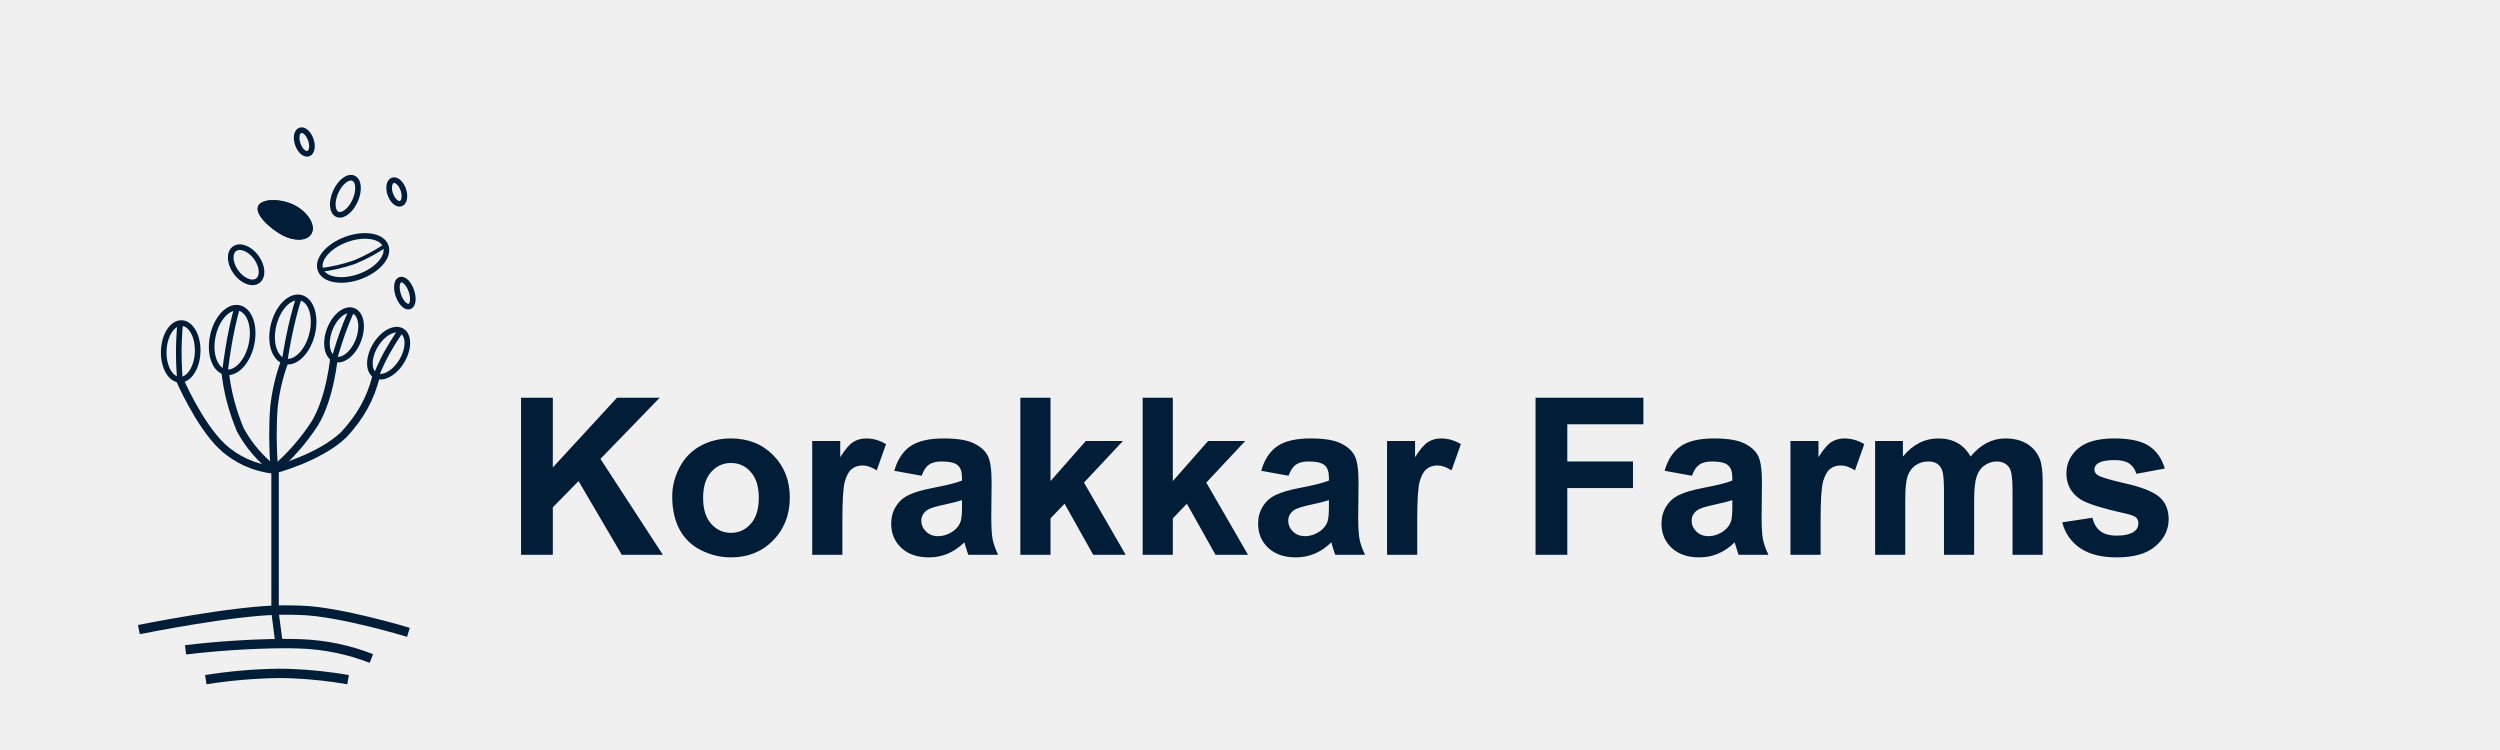
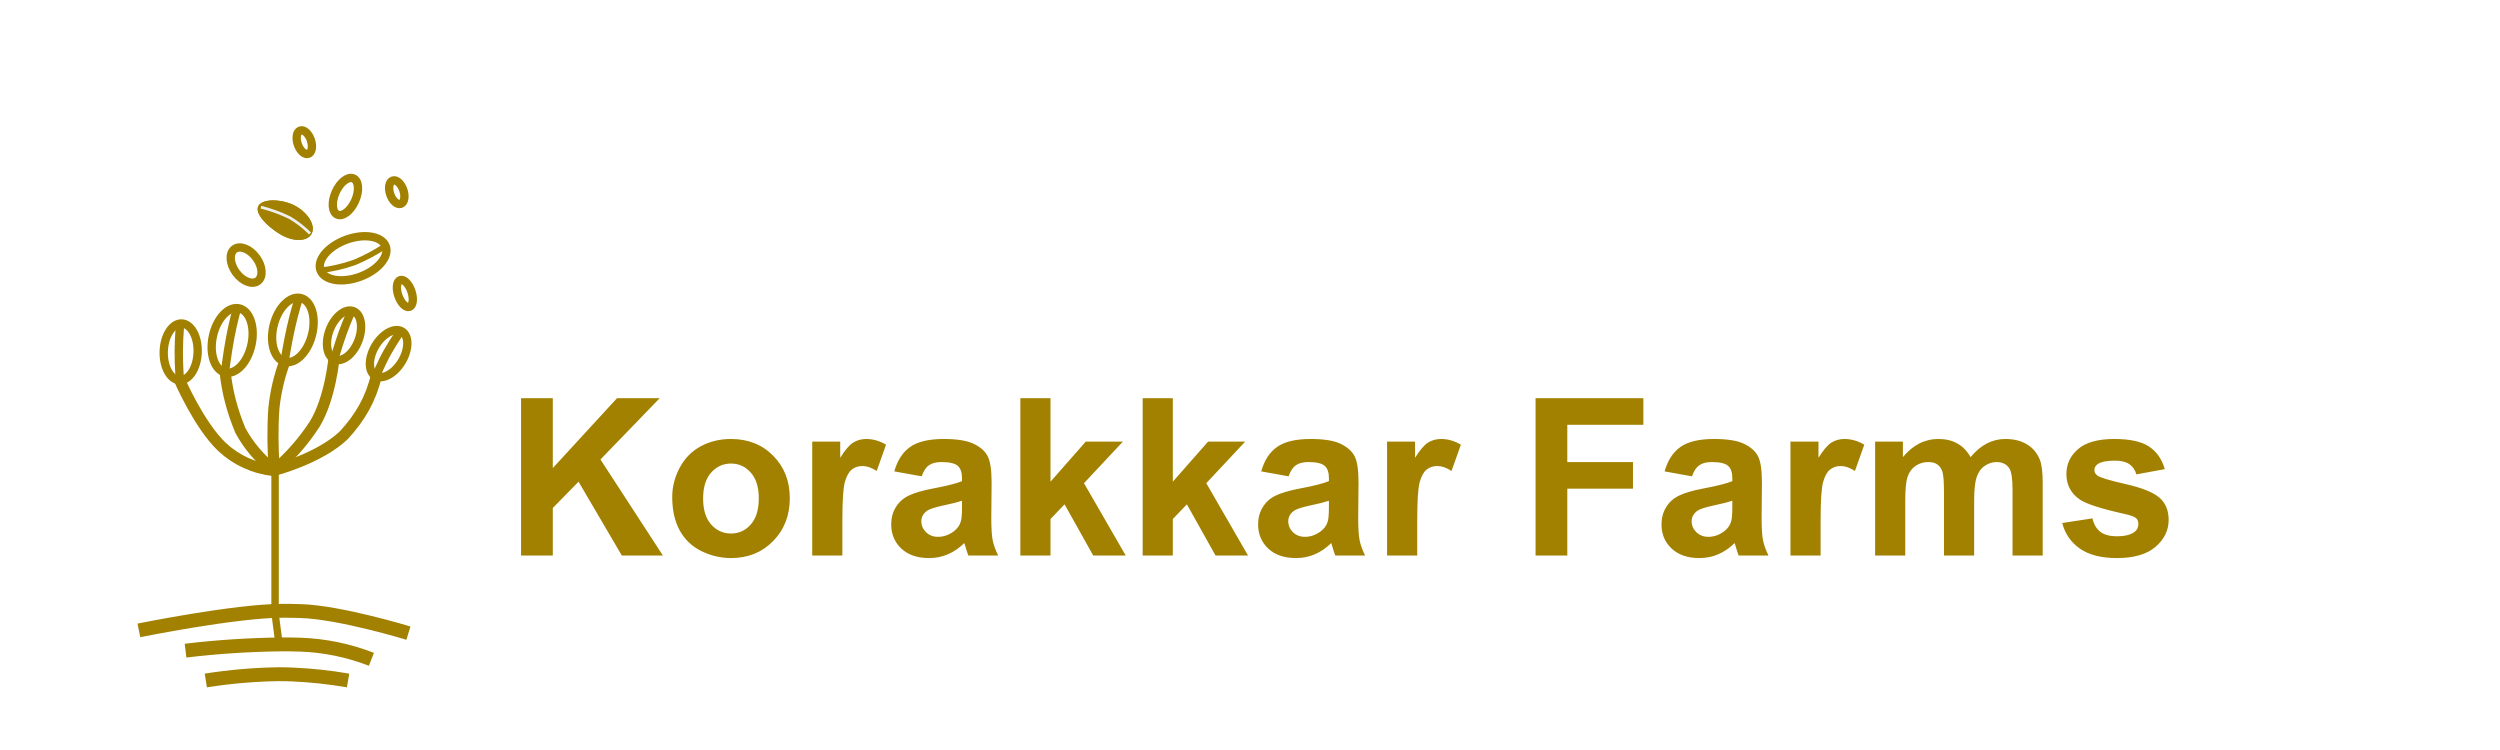
- <svg xmlns="http://www.w3.org/2000/svg" width="267" height="80" viewBox="0 0 267 80" fill="none">
-   <path d="M21.98 72.585C24.559 72.179 27.167 71.952 29.781 71.916C30.218 71.916 30.649 71.922 31.199 71.946C33.203 72.029 35.201 72.245 37.175 72.585" stroke="#021D38" />
-   <path d="M19.816 69.402C23.262 68.989 26.726 68.768 30.189 68.732C30.77 68.732 31.344 68.739 32.074 68.762C34.676 68.852 37.242 69.384 39.665 70.328" stroke="#021D38" />
-   <path d="M14.833 67.242C14.833 67.242 25.134 65.15 30.189 65.15C30.77 65.15 31.35 65.156 32.08 65.18C36.285 65.294 43.619 67.534 43.619 67.534" stroke="#021D38" />
-   <path d="M28.98 50.243H29.776V65.449L30.177 68.52H29.381L28.98 65.407V50.243Z" fill="#021D38" />
-   <path d="M19.148 40.463C19.148 40.463 21.229 45.315 23.712 47.675C25.225 49.091 27.17 49.975 29.233 50.184C29.233 50.184 34.121 48.929 36.741 46.402C38.464 44.526 39.606 42.566 40.187 40.087" stroke="#021D38" stroke-width="0.8" />
-   <path d="M24.034 39.595C24.267 41.836 24.806 43.825 25.667 45.91C26.565 47.559 27.797 49.005 29.293 50.153C30.968 48.73 32.421 47.07 33.618 45.223C35.305 42.457 35.681 38.102 35.681 38.102" stroke="#021D38" stroke-width="0.8" />
-   <path d="M30.357 38.721C29.801 40.262 29.43 41.869 29.257 43.501C29.101 45.55 29.125 47.832 29.281 49.881" stroke="#021D38" stroke-width="0.8" />
-   <path d="M29.229 34.68C28.76 36.557 29.298 38.306 30.43 38.588C31.561 38.87 32.858 37.577 33.327 35.701C33.795 33.825 33.257 32.075 32.126 31.794C30.994 31.512 29.697 32.804 29.229 34.68Z" stroke="#021D38" stroke-width="0.6" />
-   <path d="M31.939 31.736C31.939 31.736 31.472 33.17 31.077 34.921C30.682 36.671 30.365 38.745 30.365 38.745" stroke="#021D38" stroke-width="0.6" />
-   <path d="M36.989 25.567C35.064 26.267 33.827 27.721 34.226 28.816C34.625 29.91 36.509 30.23 38.434 29.531C40.358 28.831 41.596 27.376 41.197 26.282C40.798 25.187 38.914 24.867 36.989 25.567Z" stroke="#021D38" stroke-width="0.6" />
-   <path d="M41.225 26.185C40.168 26.896 39.047 27.501 37.87 27.991C36.639 28.423 35.358 28.717 34.057 28.852" stroke="#021D38" stroke-width="0.4" />
-   <path d="M27.613 21.936C28.103 21.121 30.327 21.229 31.68 22.042C33.034 22.854 33.737 24.168 33.247 24.982C32.757 25.797 31.266 25.794 29.912 24.981C28.558 24.169 27.123 22.75 27.613 21.936Z" fill="#021D38" />
-   <path d="M28.095 22.225C27.938 22.486 28.705 23.601 30.202 24.5C31.33 25.177 32.486 25.159 32.766 24.693C33.046 24.227 32.52 23.2 31.392 22.523C30.833 22.187 30.032 21.964 29.301 21.937C28.564 21.92 28.169 22.102 28.095 22.225ZM27.613 21.935C28.103 21.121 30.328 21.229 31.686 22.044C33.045 22.86 33.74 24.176 33.253 24.985C32.766 25.794 31.271 25.796 29.918 24.984C28.564 24.172 27.123 22.75 27.613 21.935Z" fill="#021D38" />
-   <path d="M27.866 22.098C28.94 22.369 29.981 22.75 30.972 23.233C31.773 23.722 32.45 24.247 33.112 24.905" fill="#021D38" />
-   <path d="M27.866 22.098C28.94 22.369 29.981 22.75 30.972 23.233C31.773 23.722 32.45 24.247 33.112 24.905" stroke="#021D38" stroke-width="0.2" />
-   <path d="M22.732 35.875C22.329 37.766 22.928 39.495 24.068 39.736C25.209 39.978 26.459 38.642 26.861 36.751C27.263 34.86 26.665 33.132 25.525 32.89C24.384 32.648 23.134 33.984 22.732 35.875Z" stroke="#021D38" stroke-width="0.6" stroke-miterlimit="3.998" />
-   <path d="M25.331 32.815C25.331 32.815 24.915 34.264 24.582 36.027C24.249 37.789 24.005 39.872 24.005 39.872" stroke="#021D38" stroke-width="0.6" stroke-miterlimit="3.998" />
-   <path d="M17.488 37.467C17.429 39.139 18.193 40.522 19.193 40.556C20.194 40.591 21.052 39.264 21.11 37.593C21.168 35.921 20.404 34.537 19.404 34.503C18.404 34.468 17.546 35.795 17.488 37.467Z" stroke="#021D38" stroke-width="0.6" stroke-miterlimit="3.999" />
-   <path d="M19.25 34.494C19.25 34.494 19.107 35.807 19.093 37.38C19.074 38.953 19.228 40.74 19.228 40.74" stroke="#021D38" stroke-width="0.6" stroke-miterlimit="3.999" />
-   <path d="M35.214 35.177C34.667 36.6 34.908 38.017 35.754 38.341C36.599 38.665 37.727 37.773 38.274 36.35C38.821 34.927 38.579 33.511 37.734 33.187C36.889 32.863 35.761 33.754 35.214 35.177Z" stroke="#021D38" stroke-width="0.6" />
-   <path d="M37.592 33.077C37.592 33.077 37.077 34.176 36.591 35.531C36.104 36.892 35.647 38.509 35.647 38.509" stroke="#021D38" stroke-width="0.6" />
-   <path d="M40.099 36.877C39.313 38.184 39.305 39.621 40.081 40.087C40.856 40.552 42.123 39.87 42.909 38.564C43.695 37.257 43.703 35.82 42.927 35.355C42.151 34.889 40.885 35.571 40.099 36.877Z" stroke="#021D38" stroke-width="0.6" />
-   <path d="M42.829 35.259C42.829 35.259 42.132 36.252 41.417 37.502C40.703 38.752 40.155 40.153 40.155 40.153" stroke="#021D38" stroke-width="0.6" />
-   <path d="M25.045 26.571C24.447 27.005 24.517 28.121 25.203 29.064C25.889 30.006 26.93 30.417 27.528 29.983C28.127 29.548 28.056 28.432 27.371 27.49C26.685 26.548 25.644 26.136 25.045 26.571Z" stroke="#021D38" stroke-width="0.6" stroke-miterlimit="4" />
-   <path d="M35.849 20.5C35.375 21.565 35.455 22.635 36.029 22.89C36.603 23.145 37.453 22.489 37.927 21.424C38.402 20.36 38.322 19.29 37.748 19.035C37.174 18.779 36.324 19.436 35.849 20.5Z" stroke="#021D38" stroke-width="0.601" stroke-miterlimit="4.002" />
-   <path d="M42.747 29.875C42.362 30.007 42.272 30.754 42.544 31.543C42.816 32.333 43.348 32.865 43.732 32.733C44.116 32.601 44.207 31.854 43.935 31.065C43.663 30.275 43.131 29.742 42.747 29.875Z" stroke="#021D38" stroke-width="0.6" />
-   <path d="M41.948 19.258C41.564 19.391 41.444 20.054 41.681 20.741C41.918 21.427 42.421 21.876 42.805 21.744C43.19 21.612 43.309 20.948 43.072 20.262C42.836 19.576 42.333 19.126 41.948 19.258Z" stroke="#021D38" stroke-width="0.6" />
-   <path d="M32.071 13.922C31.687 14.055 31.567 14.718 31.804 15.405C32.041 16.091 32.544 16.54 32.928 16.408C33.313 16.276 33.432 15.613 33.196 14.926C32.959 14.24 32.456 13.79 32.071 13.922Z" stroke="#021D38" stroke-width="0.6" />
-   <path d="M55.648 59.253V42.477H59.04V49.926L65.892 42.477H70.452L64.128 49.011L70.796 59.253H66.408L61.79 51.38L59.04 54.184V59.253H55.648ZM71.793 53.005C71.793 51.937 72.057 50.903 72.584 49.904C73.111 48.904 73.856 48.141 74.818 47.615C75.788 47.088 76.869 46.825 78.061 46.825C79.902 46.825 81.41 47.424 82.587 48.622C83.763 49.812 84.351 51.319 84.351 53.142C84.351 54.981 83.755 56.507 82.564 57.72C81.38 58.925 79.886 59.528 78.084 59.528C76.968 59.528 75.903 59.276 74.887 58.773C73.879 58.269 73.111 57.533 72.584 56.564C72.057 55.587 71.793 54.401 71.793 53.005ZM75.093 53.177C75.093 54.382 75.379 55.305 75.953 55.946C76.525 56.587 77.232 56.907 78.072 56.907C78.912 56.907 79.615 56.587 80.18 55.946C80.753 55.305 81.04 54.374 81.04 53.154C81.04 51.964 80.753 51.048 80.18 50.407C79.615 49.766 78.912 49.446 78.072 49.446C77.232 49.446 76.525 49.766 75.953 50.407C75.379 51.048 75.093 51.971 75.093 53.177ZM89.966 59.253H86.746V47.1H89.737V48.828C90.248 48.012 90.707 47.474 91.112 47.214C91.524 46.955 91.99 46.825 92.509 46.825C93.243 46.825 93.949 47.027 94.629 47.432L93.632 50.236C93.09 49.885 92.586 49.709 92.12 49.709C91.669 49.709 91.287 49.835 90.974 50.087C90.661 50.331 90.413 50.777 90.229 51.426C90.054 52.074 89.966 53.432 89.966 55.5V59.253ZM98.433 50.808L95.511 50.281C95.84 49.106 96.405 48.237 97.207 47.672C98.009 47.108 99.201 46.825 100.782 46.825C102.218 46.825 103.288 46.997 103.991 47.34C104.693 47.676 105.186 48.107 105.469 48.633C105.759 49.152 105.904 50.11 105.904 51.506L105.87 55.259C105.87 56.328 105.919 57.117 106.019 57.628C106.126 58.132 106.32 58.673 106.603 59.253H103.418C103.334 59.04 103.231 58.723 103.108 58.303C103.055 58.113 103.017 57.987 102.994 57.926C102.444 58.46 101.855 58.86 101.229 59.127C100.603 59.395 99.934 59.528 99.224 59.528C97.971 59.528 96.982 59.188 96.256 58.51C95.538 57.831 95.179 56.972 95.179 55.935C95.179 55.248 95.344 54.638 95.672 54.103C96 53.562 96.459 53.15 97.047 52.868C97.643 52.578 98.498 52.326 99.614 52.112C101.118 51.83 102.161 51.567 102.742 51.323V51.002C102.742 50.384 102.589 49.946 102.283 49.686C101.978 49.419 101.401 49.286 100.553 49.286C99.98 49.286 99.533 49.4 99.213 49.629C98.892 49.85 98.632 50.243 98.433 50.808ZM102.742 53.417C102.329 53.554 101.676 53.718 100.782 53.909C99.889 54.1 99.304 54.287 99.029 54.47C98.609 54.767 98.399 55.145 98.399 55.603C98.399 56.053 98.567 56.442 98.903 56.77C99.239 57.098 99.667 57.262 100.186 57.262C100.767 57.262 101.321 57.071 101.848 56.69C102.237 56.4 102.493 56.045 102.616 55.626C102.7 55.351 102.742 54.828 102.742 54.058V53.417ZM108.975 59.253V42.477H112.195V51.38L115.964 47.1H119.929L115.77 51.54L120.227 59.253H116.755L113.696 53.795L112.195 55.362V59.253H108.975ZM122.037 59.253V42.477H125.257V51.38L129.027 47.1H132.991L128.832 51.54L133.289 59.253H129.817L126.758 53.795L125.257 55.362V59.253H122.037ZM137.62 50.808L134.698 50.281C135.027 49.106 135.592 48.237 136.394 47.672C137.196 47.108 138.388 46.825 139.969 46.825C141.405 46.825 142.475 46.997 143.177 47.34C143.88 47.676 144.373 48.107 144.656 48.633C144.946 49.152 145.091 50.11 145.091 51.506L145.057 55.259C145.057 56.328 145.106 57.117 145.206 57.628C145.313 58.132 145.507 58.673 145.79 59.253H142.605C142.521 59.04 142.417 58.723 142.295 58.303C142.242 58.113 142.203 57.987 142.181 57.926C141.631 58.46 141.042 58.86 140.416 59.127C139.79 59.395 139.121 59.528 138.411 59.528C137.158 59.528 136.169 59.188 135.443 58.51C134.725 57.831 134.366 56.972 134.366 55.935C134.366 55.248 134.53 54.638 134.859 54.103C135.187 53.562 135.646 53.15 136.234 52.868C136.83 52.578 137.685 52.326 138.8 52.112C140.305 51.83 141.348 51.567 141.929 51.323V51.002C141.929 50.384 141.776 49.946 141.47 49.686C141.165 49.419 140.588 49.286 139.74 49.286C139.167 49.286 138.72 49.4 138.399 49.629C138.079 49.85 137.819 50.243 137.62 50.808ZM141.929 53.417C141.516 53.554 140.863 53.718 139.969 53.909C139.075 54.1 138.491 54.287 138.216 54.47C137.796 54.767 137.586 55.145 137.586 55.603C137.586 56.053 137.754 56.442 138.09 56.77C138.426 57.098 138.854 57.262 139.373 57.262C139.954 57.262 140.508 57.071 141.035 56.69C141.424 56.4 141.68 56.045 141.803 55.626C141.886 55.351 141.929 54.828 141.929 54.058V53.417ZM151.359 59.253H148.139V47.1H151.129V48.828C151.641 48.012 152.1 47.474 152.504 47.214C152.917 46.955 153.383 46.825 153.902 46.825C154.636 46.825 155.342 47.027 156.021 47.432L155.025 50.236C154.483 49.885 153.979 49.709 153.513 49.709C153.062 49.709 152.68 49.835 152.367 50.087C152.054 50.331 151.806 50.777 151.622 51.426C151.447 52.074 151.359 53.432 151.359 55.5V59.253ZM163.997 59.253V42.477H175.512V45.315H167.388V49.286H174.401V52.124H167.388V59.253H163.997ZM180.703 50.808L177.78 50.281C178.11 49.106 178.675 48.237 179.477 47.672C180.278 47.108 181.471 46.825 183.052 46.825C184.488 46.825 185.558 46.997 186.261 47.34C186.962 47.676 187.456 48.107 187.738 48.633C188.029 49.152 188.174 50.11 188.174 51.506L188.14 55.259C188.14 56.328 188.189 57.117 188.288 57.628C188.395 58.132 188.59 58.673 188.873 59.253H185.687C185.604 59.04 185.5 58.723 185.378 58.303C185.325 58.113 185.286 57.987 185.264 57.926C184.714 58.46 184.125 58.86 183.499 59.127C182.873 59.395 182.204 59.528 181.493 59.528C180.241 59.528 179.252 59.188 178.527 58.51C177.807 57.831 177.448 56.972 177.448 55.935C177.448 55.248 177.613 54.638 177.942 54.103C178.27 53.562 178.728 53.15 179.317 52.868C179.912 52.578 180.768 52.326 181.883 52.112C183.387 51.83 184.43 51.567 185.012 51.323V51.002C185.012 50.384 184.859 49.946 184.553 49.686C184.248 49.419 183.671 49.286 182.822 49.286C182.25 49.286 181.803 49.4 181.483 49.629C181.161 49.85 180.901 50.243 180.703 50.808ZM185.012 53.417C184.599 53.554 183.945 53.718 183.052 53.909C182.158 54.1 181.573 54.287 181.299 54.47C180.879 54.767 180.669 55.145 180.669 55.603C180.669 56.053 180.836 56.442 181.173 56.77C181.51 57.098 181.937 57.262 182.456 57.262C183.036 57.262 183.591 57.071 184.117 56.69C184.507 56.4 184.763 56.045 184.886 55.626C184.969 55.351 185.012 54.828 185.012 54.058V53.417ZM194.441 59.253H191.221V47.1H194.213V48.828C194.725 48.012 195.183 47.474 195.586 47.214C196 46.955 196.466 46.825 196.985 46.825C197.718 46.825 198.425 47.027 199.105 47.432L198.108 50.236C197.565 49.885 197.061 49.709 196.595 49.709C196.144 49.709 195.763 49.835 195.45 50.087C195.137 50.331 194.888 50.777 194.705 51.426C194.529 52.074 194.441 53.432 194.441 55.5V59.253ZM200.262 47.1H203.23V48.759C204.292 47.47 205.556 46.825 207.023 46.825C207.802 46.825 208.478 46.986 209.051 47.306C209.623 47.626 210.093 48.111 210.46 48.759C210.995 48.111 211.571 47.626 212.189 47.306C212.809 46.986 213.469 46.825 214.173 46.825C215.066 46.825 215.822 47.008 216.441 47.374C217.059 47.733 217.522 48.263 217.828 48.965C218.049 49.484 218.16 50.323 218.16 51.483V59.253H214.939V52.307C214.939 51.102 214.83 50.323 214.607 49.972C214.311 49.515 213.852 49.286 213.232 49.286C212.783 49.286 212.358 49.423 211.961 49.698C211.563 49.972 211.277 50.377 211.102 50.911C210.926 51.437 210.838 52.273 210.838 53.417V59.253H207.618V52.593C207.618 51.41 207.561 50.648 207.446 50.304C207.331 49.961 207.152 49.705 206.907 49.538C206.671 49.37 206.346 49.286 205.934 49.286C205.437 49.286 204.991 49.419 204.593 49.686C204.196 49.953 203.909 50.339 203.734 50.842C203.565 51.346 203.482 52.181 203.482 53.348V59.253H200.262V47.1ZM220.245 55.786L223.476 55.294C223.614 55.919 223.893 56.396 224.313 56.724C224.732 57.045 225.321 57.205 226.078 57.205C226.91 57.205 227.536 57.052 227.957 56.747C228.239 56.533 228.38 56.247 228.38 55.889C228.38 55.645 228.304 55.443 228.152 55.282C227.991 55.13 227.632 54.989 227.075 54.859C224.477 54.287 222.831 53.764 222.135 53.291C221.174 52.635 220.692 51.723 220.692 50.556C220.692 49.503 221.109 48.618 221.941 47.901C222.773 47.184 224.065 46.825 225.814 46.825C227.48 46.825 228.717 47.096 229.527 47.638C230.336 48.179 230.894 48.981 231.2 50.041L228.163 50.602C228.033 50.129 227.785 49.766 227.417 49.515C227.058 49.263 226.544 49.137 225.872 49.137C225.023 49.137 224.416 49.255 224.049 49.492C223.805 49.66 223.682 49.877 223.682 50.144C223.682 50.373 223.789 50.567 224.004 50.728C224.293 50.941 225.295 51.243 227.005 51.632C228.724 52.021 229.924 52.498 230.603 53.062C231.275 53.634 231.612 54.432 231.612 55.454C231.612 56.568 231.146 57.525 230.213 58.326C229.282 59.127 227.902 59.528 226.078 59.528C224.419 59.528 223.105 59.192 222.135 58.521C221.174 57.849 220.543 56.938 220.245 55.786Z" fill="#021D38" />
+ <svg xmlns="http://www.w3.org/2000/svg" width="180" height="54" viewBox="0 0 180 54" fill="none">
+   <rect width="180" height="54" fill="white" />
+   <path d="M14.818 48.995C16.557 48.72 18.315 48.567 20.077 48.543C20.372 48.543 20.662 48.547 21.033 48.563C22.384 48.62 23.731 48.765 25.062 48.995" stroke="#A28100" />
+   <path d="M13.359 46.846C15.682 46.568 18.017 46.419 20.352 46.395C20.744 46.395 21.131 46.399 21.623 46.415C23.377 46.475 25.107 46.834 26.741 47.471" stroke="#A28100" />
+   <path d="M10 45.388C10 45.388 16.945 43.977 20.352 43.977C20.744 43.977 21.135 43.981 21.627 43.997C24.462 44.073 29.407 45.586 29.407 45.586" stroke="#A28100" />
+   <path d="M19.537 33.914H20.073V44.178L20.344 46.251H19.807L19.537 44.15V33.914Z" fill="#A28100" />
+   <path d="M12.908 27.313C12.908 27.313 14.312 30.587 15.985 32.18C17.006 33.136 18.316 33.733 19.708 33.874C19.708 33.874 23.003 33.027 24.769 31.321C25.93 30.055 26.701 28.732 27.092 27.059" stroke="#A28100" stroke-width="0.8" />
+   <path d="M16.203 26.727C16.36 28.239 16.723 29.582 17.304 30.99C17.909 32.103 18.74 33.079 19.748 33.853C20.877 32.893 21.857 31.772 22.664 30.526C23.801 28.659 24.055 25.719 24.055 25.719" stroke="#A28100" stroke-width="0.8" />
+   <path d="M20.465 26.137C20.09 27.177 19.84 28.262 19.723 29.363C19.619 30.746 19.635 32.287 19.739 33.67" stroke="#A28100" stroke-width="0.8" />
+   <path d="M19.705 23.409C19.389 24.675 19.752 25.856 20.515 26.047C21.277 26.237 22.152 25.364 22.468 24.098C22.783 22.831 22.421 21.651 21.658 21.46C20.895 21.27 20.021 22.142 19.705 23.409Z" stroke="#A28100" stroke-width="0.6" />
+   <path d="M21.531 21.422C21.531 21.422 21.217 22.39 20.951 23.571C20.684 24.753 20.471 26.152 20.471 26.152" stroke="#A28100" stroke-width="0.6" />
+   <path d="M24.936 17.258C23.639 17.73 22.805 18.712 23.074 19.451C23.343 20.19 24.613 20.406 25.91 19.933C27.208 19.461 28.042 18.479 27.773 17.74C27.504 17.002 26.234 16.785 24.936 17.258Z" stroke="#A28100" stroke-width="0.6" />
+   <path d="M27.791 17.675C27.079 18.155 26.323 18.563 25.53 18.894C24.7 19.186 23.837 19.384 22.959 19.475" stroke="#A28100" stroke-width="0.4" />
+   <path d="M18.616 14.807C18.946 14.257 20.446 14.33 21.358 14.878C22.271 15.427 22.745 16.314 22.415 16.863C22.084 17.413 21.079 17.411 20.166 16.863C19.253 16.314 18.286 15.356 18.616 14.807Z" fill="#A28100" />
+   <path d="M18.941 15.002C18.835 15.178 19.352 15.931 20.361 16.538C21.122 16.994 21.9 16.983 22.089 16.668C22.278 16.353 21.923 15.66 21.163 15.203C20.786 14.977 20.246 14.826 19.753 14.808C19.257 14.797 18.991 14.919 18.941 15.002ZM18.616 14.807C18.946 14.257 20.445 14.33 21.361 14.88C22.278 15.431 22.746 16.319 22.418 16.865C22.09 17.412 21.082 17.413 20.169 16.864C19.257 16.316 18.285 15.356 18.616 14.807Z" fill="#A28100" />
+   <path d="M18.786 14.916C19.51 15.099 20.212 15.356 20.88 15.682C21.42 16.012 21.877 16.367 22.323 16.811" fill="#A28100" />
+   <path d="M18.786 14.916C19.51 15.099 20.212 15.356 20.88 15.682C21.42 16.012 21.877 16.367 22.323 16.811" stroke="#EEEFEF" stroke-width="0.2" />
+   <path d="M15.325 24.215C15.054 25.492 15.457 26.659 16.226 26.822C16.995 26.985 17.838 26.083 18.109 24.807C18.38 23.531 17.976 22.364 17.208 22.2C16.439 22.037 15.596 22.939 15.325 24.215Z" stroke="#A28100" stroke-width="0.6" stroke-miterlimit="3.998" />
+   <path d="M17.078 22.15C17.078 22.15 16.797 23.128 16.573 24.318C16.348 25.508 16.184 26.913 16.184 26.913" stroke="#A28100" stroke-width="0.6" stroke-miterlimit="3.998" />
+   <path d="M11.789 25.29C11.75 26.419 12.265 27.352 12.939 27.376C13.614 27.399 14.192 26.504 14.231 25.375C14.271 24.247 13.756 23.313 13.081 23.29C12.407 23.266 11.828 24.162 11.789 25.29Z" stroke="#A28100" stroke-width="0.6" stroke-miterlimit="3.999" />
+   <path d="M12.977 23.283C12.977 23.283 12.882 24.169 12.872 25.231C12.859 26.293 12.963 27.5 12.963 27.5" stroke="#A28100" stroke-width="0.6" stroke-miterlimit="3.999" />
+   <path d="M23.739 23.744C23.371 24.705 23.534 25.661 24.103 25.88C24.673 26.099 25.434 25.497 25.803 24.536C26.171 23.576 26.008 22.62 25.439 22.401C24.869 22.182 24.108 22.784 23.739 23.744Z" stroke="#A28100" stroke-width="0.6" />
+   <path d="M25.343 22.327C25.343 22.327 24.996 23.068 24.668 23.983C24.34 24.902 24.031 25.993 24.031 25.993" stroke="#A28100" stroke-width="0.6" />
+   <path d="M27.033 24.892C26.503 25.774 26.497 26.744 27.021 27.059C27.544 27.373 28.397 26.913 28.927 26.031C29.457 25.149 29.463 24.179 28.94 23.864C28.417 23.55 27.563 24.01 27.033 24.892Z" stroke="#A28100" stroke-width="0.6" />
+   <path d="M28.873 23.8C28.873 23.8 28.403 24.47 27.921 25.314C27.44 26.157 27.07 27.103 27.07 27.103" stroke="#A28100" stroke-width="0.6" />
+   <path d="M16.884 17.935C16.481 18.228 16.529 18.982 16.991 19.618C17.453 20.254 18.155 20.532 18.558 20.238C18.962 19.945 18.915 19.192 18.452 18.555C17.99 17.919 17.288 17.642 16.884 17.935Z" stroke="#A28100" stroke-width="0.6" stroke-miterlimit="4" />
+   <path d="M24.169 13.838C23.849 14.556 23.903 15.278 24.29 15.451C24.676 15.623 25.249 15.18 25.569 14.461C25.889 13.743 25.835 13.021 25.448 12.848C25.062 12.676 24.489 13.119 24.169 13.838Z" stroke="#A28100" stroke-width="0.601" stroke-miterlimit="4.002" />
+   <path d="M28.818 20.166C28.559 20.255 28.497 20.759 28.681 21.292C28.864 21.825 29.223 22.184 29.482 22.095C29.741 22.006 29.802 21.502 29.619 20.969C29.436 20.436 29.077 20.076 28.818 20.166Z" stroke="#A28100" stroke-width="0.6" />
+   <path d="M28.28 12.999C28.021 13.088 27.94 13.536 28.099 14C28.259 14.463 28.598 14.766 28.857 14.677C29.116 14.588 29.197 14.14 29.038 13.677C28.878 13.213 28.539 12.91 28.28 12.999Z" stroke="#A28100" stroke-width="0.6" />
+   <path d="M21.621 9.398C21.362 9.487 21.282 9.935 21.441 10.398C21.601 10.861 21.94 11.165 22.199 11.076C22.458 10.986 22.539 10.539 22.379 10.075C22.22 9.612 21.881 9.309 21.621 9.398Z" stroke="#A28100" stroke-width="0.6" />
+   <path d="M37.516 39.996V28.672H39.802V33.7L44.422 28.672H47.496L43.232 33.083L47.728 39.996H44.769L41.656 34.682L39.802 36.574V39.996H37.516ZM48.4 35.779C48.4 35.057 48.577 34.36 48.933 33.685C49.288 33.011 49.79 32.495 50.439 32.14C51.093 31.785 51.822 31.607 52.625 31.607C53.866 31.607 54.883 32.011 55.676 32.82C56.469 33.623 56.866 34.64 56.866 35.871C56.866 37.112 56.464 38.142 55.661 38.961C54.862 39.775 53.856 40.181 52.64 40.181C51.889 40.181 51.17 40.011 50.485 39.672C49.806 39.332 49.288 38.835 48.933 38.181C48.577 37.522 48.4 36.721 48.4 35.779ZM50.624 35.894C50.624 36.708 50.817 37.331 51.204 37.764C51.59 38.196 52.066 38.413 52.633 38.413C53.199 38.413 53.673 38.196 54.054 37.764C54.44 37.331 54.633 36.703 54.633 35.879C54.633 35.075 54.44 34.458 54.054 34.025C53.673 33.592 53.199 33.376 52.633 33.376C52.066 33.376 51.59 33.592 51.204 34.025C50.817 34.458 50.624 35.081 50.624 35.894ZM60.651 39.996H58.48V31.793H60.496V32.959C60.841 32.408 61.15 32.045 61.423 31.87C61.701 31.695 62.016 31.607 62.366 31.607C62.86 31.607 63.336 31.744 63.795 32.017L63.123 33.909C62.757 33.672 62.417 33.554 62.103 33.554C61.799 33.554 61.542 33.639 61.331 33.809C61.12 33.974 60.952 34.275 60.828 34.712C60.71 35.15 60.651 36.067 60.651 37.462V39.996ZM66.359 34.295L64.39 33.94C64.611 33.147 64.992 32.56 65.533 32.179C66.073 31.798 66.877 31.607 67.943 31.607C68.911 31.607 69.632 31.723 70.106 31.955C70.58 32.181 70.912 32.472 71.102 32.828C71.298 33.178 71.396 33.824 71.396 34.767L71.373 37.3C71.373 38.021 71.406 38.554 71.473 38.899C71.545 39.239 71.676 39.605 71.867 39.996H69.719C69.663 39.852 69.593 39.638 69.511 39.355C69.475 39.226 69.449 39.141 69.434 39.1C69.063 39.461 68.666 39.731 68.244 39.911C67.822 40.091 67.371 40.181 66.892 40.181C66.048 40.181 65.381 39.952 64.892 39.494C64.408 39.036 64.166 38.456 64.166 37.756C64.166 37.292 64.276 36.88 64.498 36.52C64.719 36.154 65.028 35.876 65.425 35.686C65.826 35.49 66.403 35.32 67.155 35.176C68.169 34.985 68.872 34.808 69.264 34.643V34.427C69.264 34.01 69.161 33.713 68.955 33.538C68.749 33.358 68.36 33.268 67.788 33.268C67.402 33.268 67.101 33.345 66.885 33.5C66.668 33.649 66.493 33.914 66.359 34.295ZM69.264 36.056C68.986 36.149 68.545 36.26 67.943 36.389C67.34 36.517 66.946 36.644 66.761 36.767C66.478 36.968 66.336 37.223 66.336 37.532C66.336 37.836 66.45 38.098 66.676 38.32C66.903 38.541 67.191 38.652 67.541 38.652C67.933 38.652 68.306 38.523 68.661 38.266C68.924 38.07 69.096 37.831 69.179 37.547C69.236 37.362 69.264 37.009 69.264 36.489V36.056ZM73.466 39.996V28.672H75.637V34.682L78.178 31.793H80.851L78.047 34.79L81.052 39.996H78.711L76.648 36.312L75.637 37.37V39.996H73.466ZM82.272 39.996V28.672H84.443V34.682L86.984 31.793H89.657L86.853 34.79L89.858 39.996H87.517L85.455 36.312L84.443 37.37V39.996H82.272ZM92.778 34.295L90.808 33.94C91.029 33.147 91.41 32.56 91.951 32.179C92.492 31.798 93.295 31.607 94.361 31.607C95.329 31.607 96.05 31.723 96.524 31.955C96.998 32.181 97.33 32.472 97.52 32.828C97.716 33.178 97.814 33.824 97.814 34.767L97.791 37.3C97.791 38.021 97.824 38.554 97.891 38.899C97.963 39.239 98.095 39.605 98.285 39.996H96.138C96.081 39.852 96.011 39.638 95.929 39.355C95.893 39.226 95.867 39.141 95.852 39.1C95.481 39.461 95.085 39.731 94.662 39.911C94.24 40.091 93.789 40.181 93.311 40.181C92.466 40.181 91.799 39.952 91.31 39.494C90.826 39.036 90.584 38.456 90.584 37.756C90.584 37.292 90.694 36.88 90.916 36.52C91.137 36.154 91.446 35.876 91.843 35.686C92.245 35.49 92.821 35.32 93.573 35.176C94.588 34.985 95.291 34.808 95.682 34.643V34.427C95.682 34.01 95.579 33.713 95.373 33.538C95.167 33.358 94.778 33.268 94.207 33.268C93.82 33.268 93.519 33.345 93.303 33.5C93.087 33.649 92.911 33.914 92.778 34.295ZM95.682 36.056C95.404 36.149 94.964 36.26 94.361 36.389C93.758 36.517 93.365 36.644 93.179 36.767C92.896 36.968 92.754 37.223 92.754 37.532C92.754 37.836 92.868 38.098 93.094 38.32C93.321 38.541 93.609 38.652 93.959 38.652C94.351 38.652 94.724 38.523 95.079 38.266C95.342 38.07 95.515 37.831 95.597 37.547C95.654 37.362 95.682 37.009 95.682 36.489V36.056ZM102.04 39.996H99.869V31.793H101.885V32.959C102.23 32.408 102.539 32.045 102.812 31.87C103.09 31.695 103.404 31.607 103.754 31.607C104.249 31.607 104.725 31.744 105.183 32.017L104.511 33.909C104.146 33.672 103.806 33.554 103.492 33.554C103.188 33.554 102.93 33.639 102.719 33.809C102.508 33.974 102.341 34.275 102.217 34.712C102.099 35.15 102.04 36.067 102.04 37.462V39.996ZM110.56 39.996V28.672H118.323V30.587H112.846V33.268H117.574V35.184H112.846V39.996H110.56ZM121.822 34.295L119.852 33.94C120.074 33.147 120.455 32.56 120.996 32.179C121.536 31.798 122.34 31.607 123.406 31.607C124.374 31.607 125.095 31.723 125.569 31.955C126.042 32.181 126.375 32.472 126.565 32.828C126.761 33.178 126.859 33.824 126.859 34.767L126.836 37.3C126.836 38.021 126.869 38.554 126.936 38.899C127.008 39.239 127.139 39.605 127.33 39.996H125.182C125.126 39.852 125.056 39.638 124.974 39.355C124.938 39.226 124.912 39.141 124.897 39.1C124.526 39.461 124.129 39.731 123.707 39.911C123.285 40.091 122.834 40.181 122.355 40.181C121.511 40.181 120.844 39.952 120.355 39.494C119.87 39.036 119.628 38.456 119.628 37.756C119.628 37.292 119.739 36.88 119.961 36.52C120.182 36.154 120.491 35.876 120.888 35.686C121.289 35.49 121.866 35.32 122.618 35.176C123.632 34.985 124.335 34.808 124.727 34.643V34.427C124.727 34.01 124.624 33.713 124.418 33.538C124.212 33.358 123.823 33.268 123.251 33.268C122.865 33.268 122.564 33.345 122.348 33.5C122.131 33.649 121.956 33.914 121.822 34.295ZM124.727 36.056C124.449 36.149 124.008 36.26 123.406 36.389C122.803 36.517 122.409 36.644 122.224 36.767C121.941 36.968 121.799 37.223 121.799 37.532C121.799 37.836 121.912 38.098 122.139 38.32C122.366 38.541 122.654 38.652 123.004 38.652C123.395 38.652 123.769 38.523 124.124 38.266C124.387 38.07 124.559 37.831 124.642 37.547C124.698 37.362 124.727 37.009 124.727 36.489V36.056ZM131.084 39.996H128.913V31.793H130.93V32.959C131.275 32.408 131.584 32.045 131.856 31.87C132.135 31.695 132.449 31.607 132.799 31.607C133.293 31.607 133.77 31.744 134.228 32.017L133.556 33.909C133.19 33.672 132.85 33.554 132.536 33.554C132.232 33.554 131.975 33.639 131.764 33.809C131.553 33.974 131.385 34.275 131.262 34.712C131.143 35.15 131.084 36.067 131.084 37.462V39.996ZM135.008 31.793H137.009V32.913C137.725 32.042 138.577 31.607 139.566 31.607C140.091 31.607 140.547 31.715 140.933 31.932C141.319 32.148 141.636 32.475 141.883 32.913C142.244 32.475 142.632 32.148 143.049 31.932C143.467 31.715 143.912 31.607 144.386 31.607C144.988 31.607 145.498 31.731 145.915 31.978C146.332 32.22 146.644 32.578 146.85 33.052C146.999 33.402 147.074 33.968 147.074 34.751V39.996H144.903V35.307C144.903 34.494 144.829 33.968 144.679 33.731C144.479 33.422 144.17 33.268 143.752 33.268C143.449 33.268 143.163 33.361 142.895 33.546C142.627 33.731 142.434 34.004 142.316 34.365C142.197 34.72 142.138 35.284 142.138 36.056V39.996H139.967V35.5C139.967 34.702 139.929 34.187 139.851 33.955C139.774 33.724 139.653 33.551 139.488 33.438C139.329 33.325 139.11 33.268 138.832 33.268C138.497 33.268 138.196 33.358 137.928 33.538C137.66 33.719 137.467 33.979 137.349 34.319C137.235 34.658 137.179 35.222 137.179 36.01V39.996H135.008V31.793ZM148.48 37.656L150.658 37.323C150.751 37.746 150.939 38.068 151.222 38.289C151.505 38.505 151.902 38.613 152.412 38.613C152.973 38.613 153.395 38.51 153.679 38.304C153.869 38.16 153.964 37.967 153.964 37.725C153.964 37.56 153.913 37.424 153.81 37.316C153.702 37.213 153.46 37.117 153.084 37.03C151.333 36.644 150.223 36.291 149.754 35.972C149.106 35.529 148.781 34.913 148.781 34.125C148.781 33.415 149.062 32.817 149.623 32.333C150.184 31.849 151.055 31.607 152.234 31.607C153.357 31.607 154.191 31.79 154.737 32.156C155.283 32.521 155.659 33.062 155.865 33.778L153.818 34.156C153.73 33.837 153.563 33.592 153.315 33.422C153.073 33.252 152.726 33.167 152.273 33.167C151.701 33.167 151.292 33.247 151.044 33.407C150.88 33.52 150.797 33.667 150.797 33.847C150.797 34.002 150.869 34.133 151.014 34.241C151.209 34.386 151.884 34.589 153.037 34.852C154.196 35.114 155.005 35.436 155.463 35.817C155.916 36.203 156.143 36.742 156.143 37.431C156.143 38.183 155.829 38.83 155.2 39.37C154.572 39.911 153.642 40.181 152.412 40.181C151.294 40.181 150.408 39.955 149.754 39.502C149.106 39.048 148.681 38.433 148.48 37.656Z" fill="#A28100" />
</svg>
